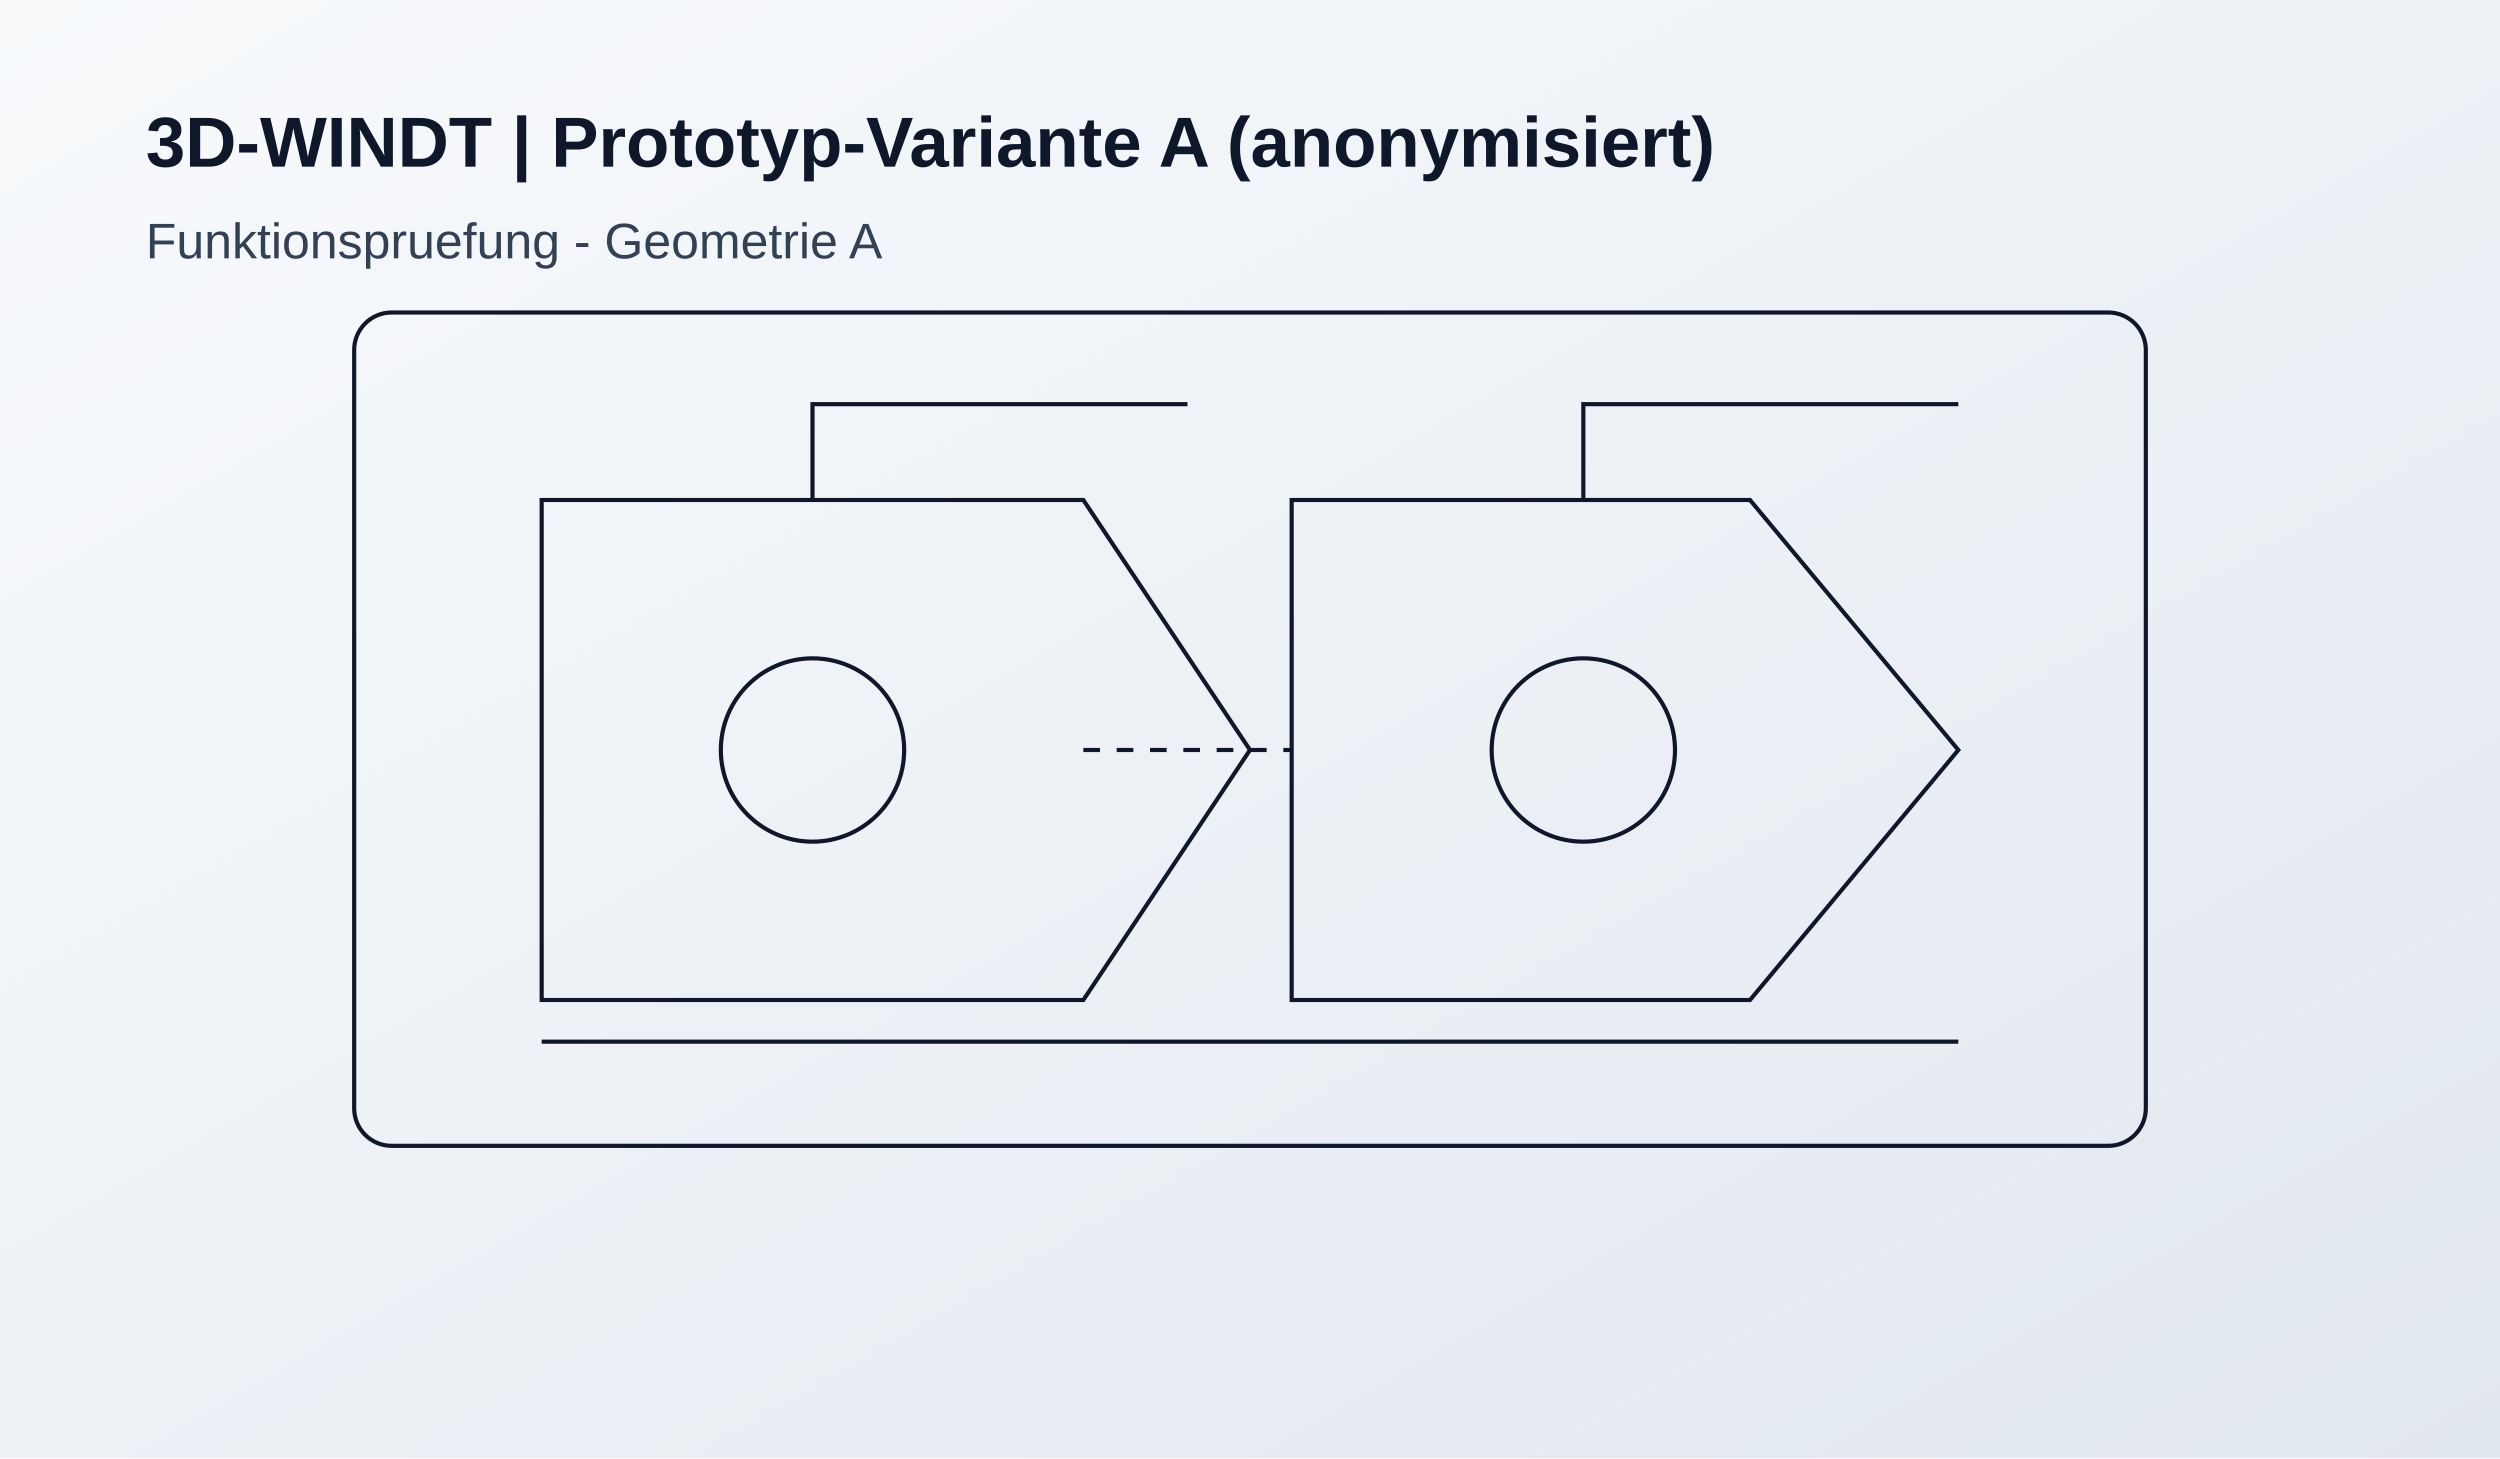
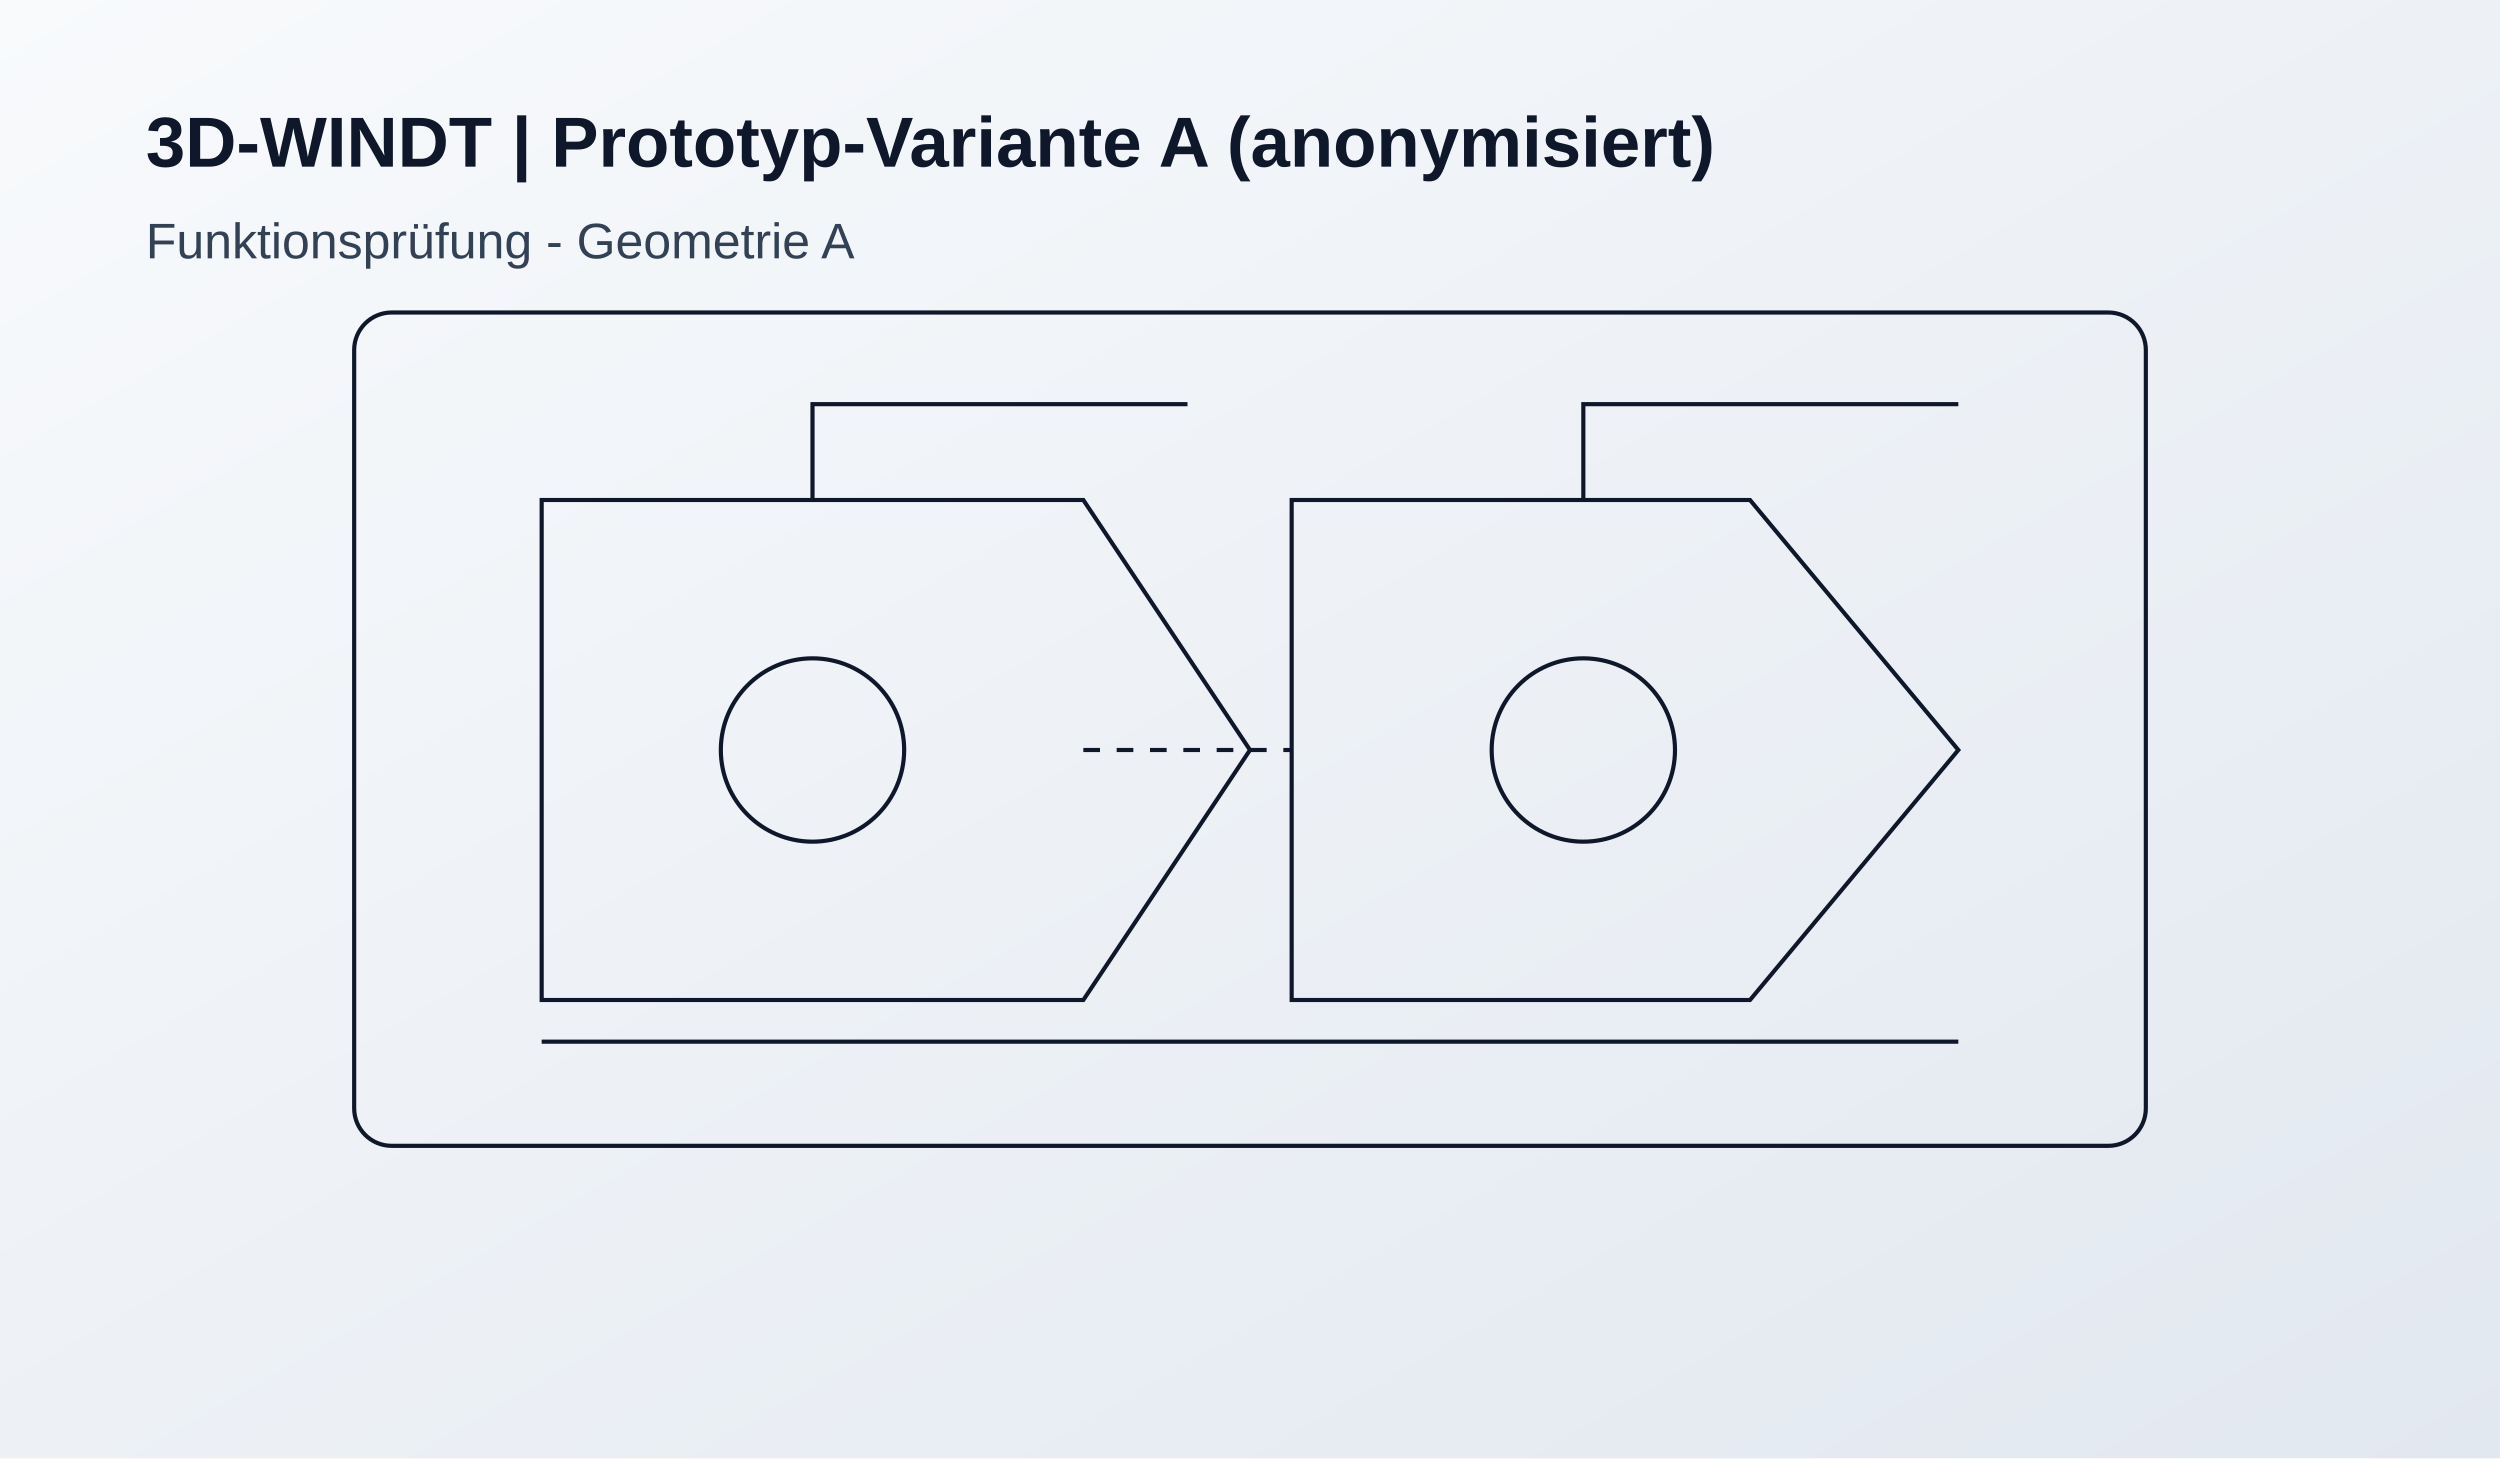
<svg xmlns="http://www.w3.org/2000/svg" width="1200" height="700" viewBox="0 0 1200 700" role="img" aria-labelledby="title desc">
  <defs>
    <linearGradient id="bg" x1="0" y1="0" x2="1" y2="1">
      <stop offset="0" stop-color="#f8fafc" />
      <stop offset="1" stop-color="#e2e8f0" />
    </linearGradient>
  </defs>
  <rect width="1200" height="700" fill="url(#bg)" />
  <g fill="none" stroke="#0f172a" stroke-width="2">
    <rect x="170" y="150" width="860" height="400" rx="18" />
    <path d="M260 500h680" />
    <path d="M260 240h260l80 120-80 120H260z" />
    <path d="M620 240h220l100 120-100 120H620z" />
    <circle cx="390" cy="360" r="44" />
    <circle cx="760" cy="360" r="44" />
    <path d="M520 360h100" stroke-dasharray="8 8" />
    <path d="M390 240v-46h180" />
    <path d="M760 240v-46h180" />
  </g>
  <text x="70" y="80" fill="#0f172a" font-size="34" font-family="Arial, sans-serif" font-weight="700">3D-WINDT | Prototyp-Variante A (anonymisiert)</text>
-   <text x="70" y="124" fill="#334155" font-size="24" font-family="Arial, sans-serif">Funktionspruefung - Geometrie A</text>
+   <text x="70" y="124" fill="#334155" font-size="24" font-family="Arial, sans-serif">Funktionsprüfung - Geometrie A</text>
</svg>
